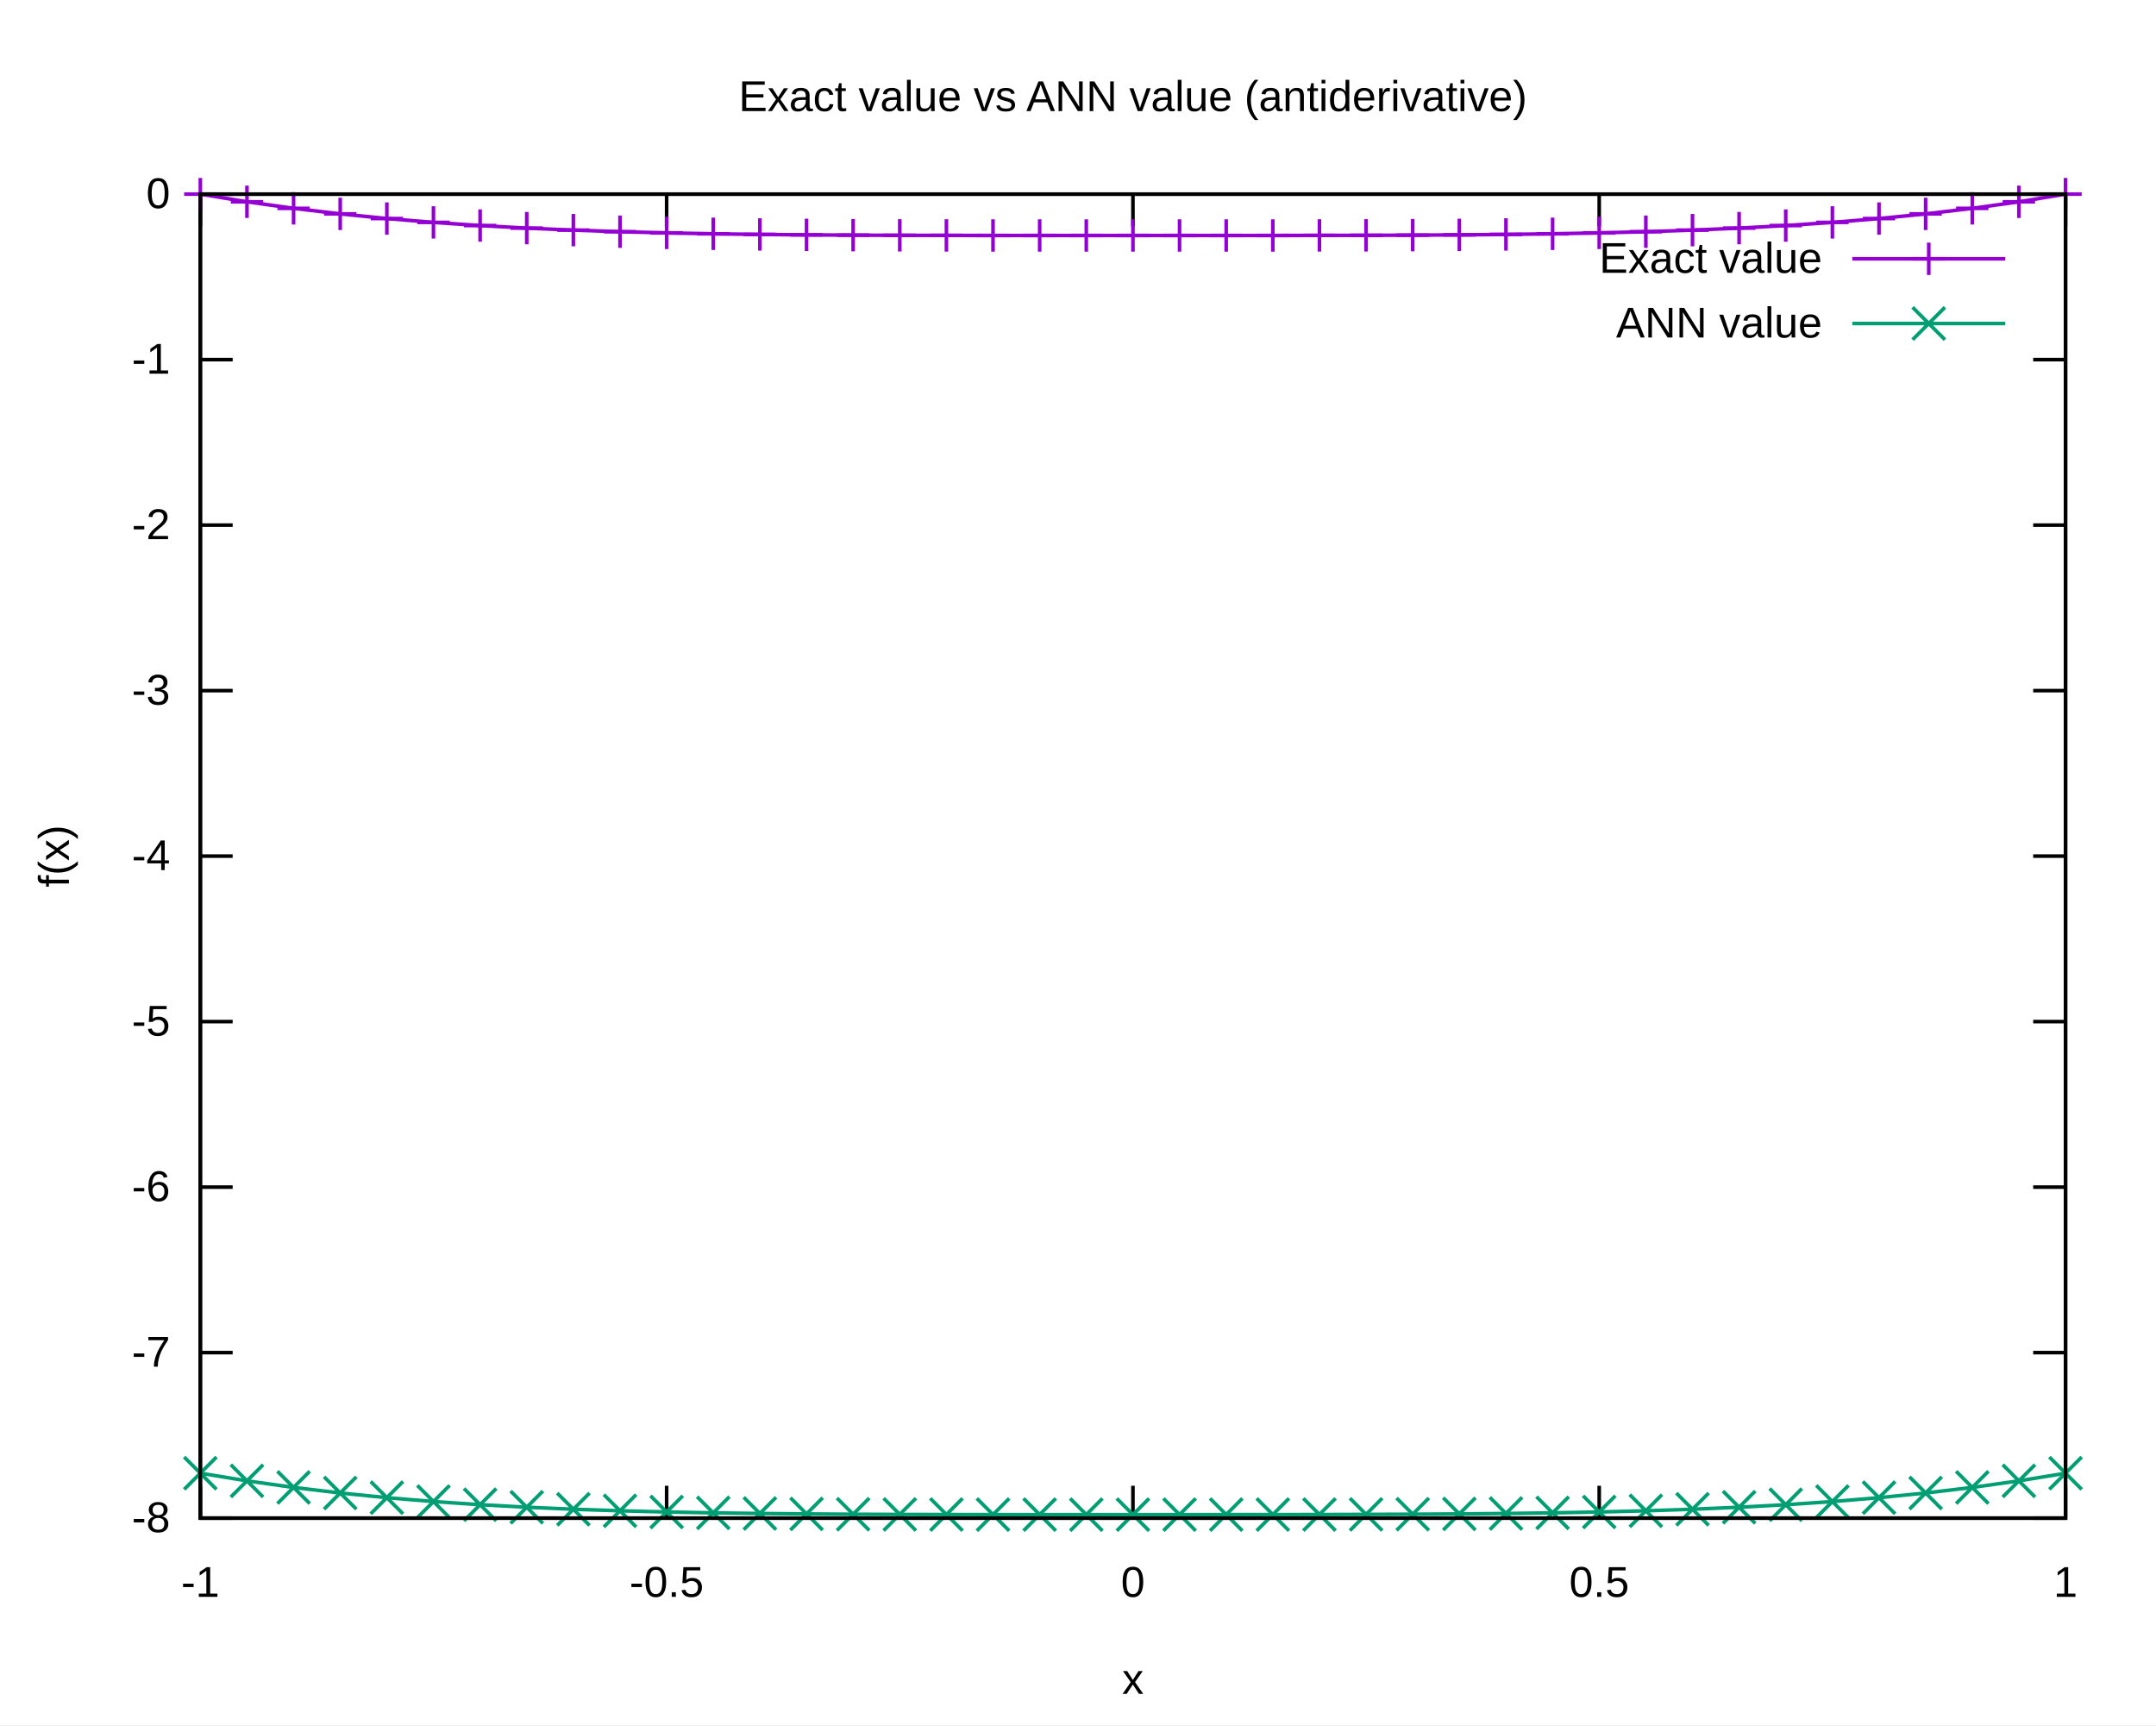
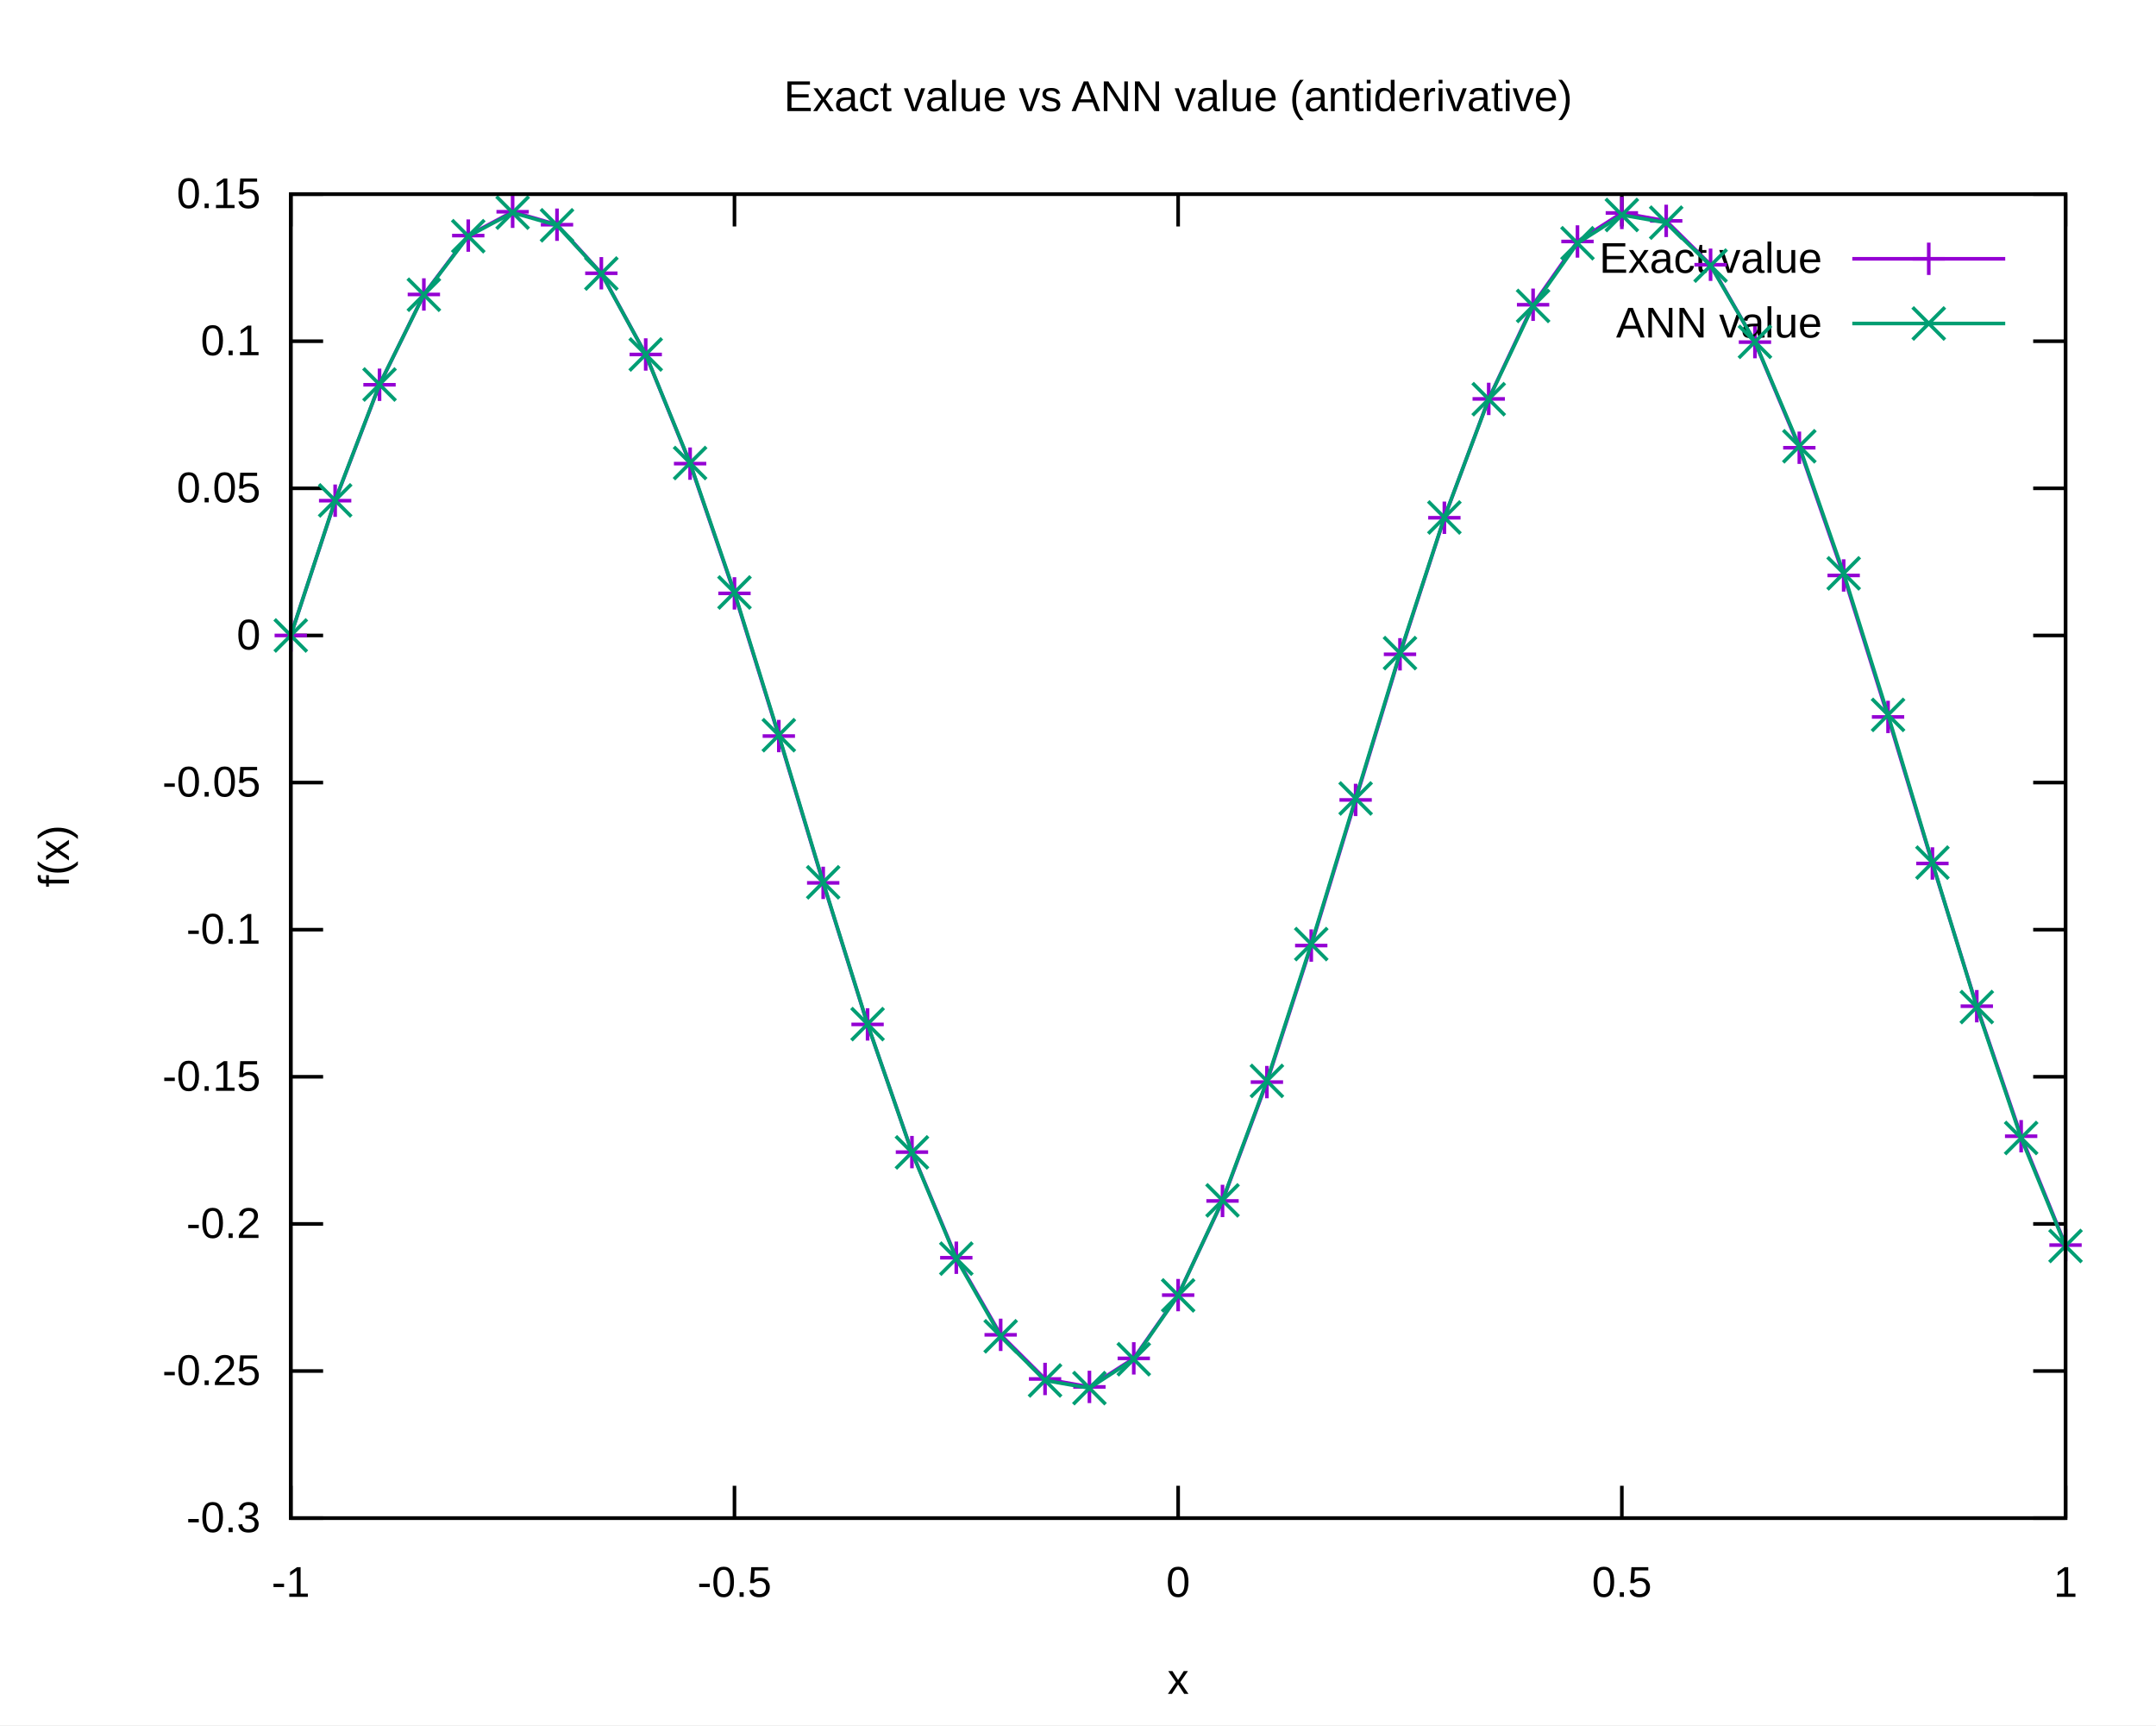
<svg xmlns="http://www.w3.org/2000/svg" xmlns:xlink="http://www.w3.org/1999/xlink" width="600" height="480" viewBox="0 0 600 480">
  <g id="gnuplot_canvas">
    <rect x="0" y="0" width="600" height="480" fill="#ffffff" />
    <defs>
      <circle id="gpDot" r="0.5" stroke-width="0.5" stroke="currentColor" />
      <path id="gpPt0" stroke-width="0.222" stroke="currentColor" d="M-1,0 h2 M0,-1 v2" />
      <path id="gpPt1" stroke-width="0.222" stroke="currentColor" d="M-1,-1 L1,1 M1,-1 L-1,1" />
      <path id="gpPt2" stroke-width="0.222" stroke="currentColor" d="M-1,0 L1,0 M0,-1 L0,1 M-1,-1 L1,1 M-1,1 L1,-1" />
      <rect id="gpPt3" stroke-width="0.222" stroke="currentColor" x="-1" y="-1" width="2" height="2" />
      <rect id="gpPt4" stroke-width="0.222" stroke="currentColor" fill="currentColor" x="-1" y="-1" width="2" height="2" />
      <circle id="gpPt5" stroke-width="0.222" stroke="currentColor" cx="0" cy="0" r="1" />
      <use xlink:href="#gpPt5" id="gpPt6" fill="currentColor" stroke="none" />
      <path id="gpPt7" stroke-width="0.222" stroke="currentColor" d="M0,-1.33 L-1.33,0.67 L1.33,0.67 z" />
      <use xlink:href="#gpPt7" id="gpPt8" fill="currentColor" stroke="none" />
      <use xlink:href="#gpPt7" id="gpPt9" stroke="currentColor" transform="rotate(180)" />
      <use xlink:href="#gpPt9" id="gpPt10" fill="currentColor" stroke="none" />
      <use xlink:href="#gpPt3" id="gpPt11" stroke="currentColor" transform="rotate(45)" />
      <use xlink:href="#gpPt11" id="gpPt12" fill="currentColor" stroke="none" />
      <path id="gpPt13" stroke-width="0.222" stroke="currentColor" d="M0,1.330 L1.265,0.411 L0.782,-1.067 L-0.782,-1.076 L-1.265,0.411 z" />
      <use xlink:href="#gpPt13" id="gpPt14" fill="currentColor" stroke="none" />
      <filter id="textbox" filterUnits="objectBoundingBox" x="0" y="0" height="1" width="1">
        <feFlood flood-color="#FFFFFF" flood-opacity="1" result="bgnd" />
        <feComposite in="SourceGraphic" in2="bgnd" operator="atop" />
      </filter>
      <filter id="greybox" filterUnits="objectBoundingBox" x="0" y="0" height="1" width="1">
        <feFlood flood-color="lightgrey" flood-opacity="1" result="grey" />
        <feComposite in="SourceGraphic" in2="grey" operator="atop" />
      </filter>
    </defs>
    <g fill="none" color="#FFFFFF" stroke="currentColor" stroke-width="1.00" stroke-linecap="butt" stroke-linejoin="miter">
</g>
    <g fill="none" color="black" stroke="currentColor" stroke-width="1.00" stroke-linecap="butt" stroke-linejoin="miter">
-       <path stroke="black" d="M55.75,422.40 L64.75,422.40 M574.82,422.40 L565.82,422.40  " />
-       <g transform="translate(47.36,426.30)" stroke="none" fill="black" font-family="Arial" font-size="12.00" text-anchor="end">
-         <text>
-           <tspan font-family="Arial">-8</tspan>
-         </text>
-       </g>
-     </g>
-     <g fill="none" color="black" stroke="currentColor" stroke-width="1.00" stroke-linecap="butt" stroke-linejoin="miter">
-       <path stroke="black" d="M55.75,376.35 L64.75,376.35 M574.82,376.35 L565.82,376.35  " />
-       <g transform="translate(47.36,380.25)" stroke="none" fill="black" font-family="Arial" font-size="12.00" text-anchor="end">
-         <text>
-           <tspan font-family="Arial">-7</tspan>
-         </text>
-       </g>
-     </g>
-     <g fill="none" color="black" stroke="currentColor" stroke-width="1.00" stroke-linecap="butt" stroke-linejoin="miter">
-       <path stroke="black" d="M55.75,330.30 L64.75,330.30 M574.82,330.30 L565.82,330.30  " />
-       <g transform="translate(47.36,334.20)" stroke="none" fill="black" font-family="Arial" font-size="12.00" text-anchor="end">
-         <text>
-           <tspan font-family="Arial">-6</tspan>
-         </text>
-       </g>
-     </g>
-     <g fill="none" color="black" stroke="currentColor" stroke-width="1.00" stroke-linecap="butt" stroke-linejoin="miter">
-       <path stroke="black" d="M55.75,284.25 L64.75,284.25 M574.82,284.25 L565.82,284.25  " />
-       <g transform="translate(47.36,288.15)" stroke="none" fill="black" font-family="Arial" font-size="12.00" text-anchor="end">
-         <text>
-           <tspan font-family="Arial">-5</tspan>
-         </text>
-       </g>
-     </g>
-     <g fill="none" color="black" stroke="currentColor" stroke-width="1.00" stroke-linecap="butt" stroke-linejoin="miter">
-       <path stroke="black" d="M55.75,238.20 L64.75,238.20 M574.82,238.20 L565.82,238.20  " />
-       <g transform="translate(47.36,242.10)" stroke="none" fill="black" font-family="Arial" font-size="12.00" text-anchor="end">
-         <text>
-           <tspan font-family="Arial">-4</tspan>
-         </text>
-       </g>
-     </g>
-     <g fill="none" color="black" stroke="currentColor" stroke-width="1.00" stroke-linecap="butt" stroke-linejoin="miter">
-       <path stroke="black" d="M55.75,192.16 L64.75,192.16 M574.82,192.16 L565.82,192.16  " />
-       <g transform="translate(47.36,196.06)" stroke="none" fill="black" font-family="Arial" font-size="12.00" text-anchor="end">
-         <text>
-           <tspan font-family="Arial">-3</tspan>
-         </text>
-       </g>
-     </g>
-     <g fill="none" color="black" stroke="currentColor" stroke-width="1.00" stroke-linecap="butt" stroke-linejoin="miter">
-       <path stroke="black" d="M55.75,146.11 L64.75,146.11 M574.82,146.11 L565.82,146.11  " />
-       <g transform="translate(47.36,150.01)" stroke="none" fill="black" font-family="Arial" font-size="12.00" text-anchor="end">
-         <text>
-           <tspan font-family="Arial">-2</tspan>
-         </text>
-       </g>
-     </g>
-     <g fill="none" color="black" stroke="currentColor" stroke-width="1.00" stroke-linecap="butt" stroke-linejoin="miter">
-       <path stroke="black" d="M55.75,100.06 L64.75,100.06 M574.82,100.06 L565.82,100.06  " />
-       <g transform="translate(47.36,103.96)" stroke="none" fill="black" font-family="Arial" font-size="12.00" text-anchor="end">
+       <path stroke="black" d="M80.92,422.40 L89.92,422.40 M574.82,422.40 L565.82,422.40  " />
+       <g transform="translate(72.53,426.30)" stroke="none" fill="black" font-family="Arial" font-size="12.00" text-anchor="end">
+         <text>
+           <tspan font-family="Arial">-0.3</tspan>
+         </text>
+       </g>
+     </g>
+     <g fill="none" color="black" stroke="currentColor" stroke-width="1.00" stroke-linecap="butt" stroke-linejoin="miter">
+       <path stroke="black" d="M80.92,381.47 L89.92,381.47 M574.82,381.47 L565.82,381.47  " />
+       <g transform="translate(72.53,385.37)" stroke="none" fill="black" font-family="Arial" font-size="12.00" text-anchor="end">
+         <text>
+           <tspan font-family="Arial">-0.25</tspan>
+         </text>
+       </g>
+     </g>
+     <g fill="none" color="black" stroke="currentColor" stroke-width="1.00" stroke-linecap="butt" stroke-linejoin="miter">
+       <path stroke="black" d="M80.92,340.54 L89.92,340.54 M574.82,340.54 L565.82,340.54  " />
+       <g transform="translate(72.53,344.44)" stroke="none" fill="black" font-family="Arial" font-size="12.00" text-anchor="end">
+         <text>
+           <tspan font-family="Arial">-0.2</tspan>
+         </text>
+       </g>
+     </g>
+     <g fill="none" color="black" stroke="currentColor" stroke-width="1.00" stroke-linecap="butt" stroke-linejoin="miter">
+       <path stroke="black" d="M80.92,299.60 L89.92,299.60 M574.82,299.60 L565.82,299.60  " />
+       <g transform="translate(72.53,303.50)" stroke="none" fill="black" font-family="Arial" font-size="12.00" text-anchor="end">
+         <text>
+           <tspan font-family="Arial">-0.15</tspan>
+         </text>
+       </g>
+     </g>
+     <g fill="none" color="black" stroke="currentColor" stroke-width="1.00" stroke-linecap="butt" stroke-linejoin="miter">
+       <path stroke="black" d="M80.92,258.67 L89.92,258.67 M574.82,258.67 L565.82,258.67  " />
+       <g transform="translate(72.53,262.57)" stroke="none" fill="black" font-family="Arial" font-size="12.00" text-anchor="end">
+         <text>
+           <tspan font-family="Arial">-0.1</tspan>
+         </text>
+       </g>
+     </g>
+     <g fill="none" color="black" stroke="currentColor" stroke-width="1.00" stroke-linecap="butt" stroke-linejoin="miter">
+       <path stroke="black" d="M80.92,217.74 L89.92,217.74 M574.82,217.74 L565.82,217.74  " />
+       <g transform="translate(72.53,221.64)" stroke="none" fill="black" font-family="Arial" font-size="12.00" text-anchor="end">
+         <text>
+           <tspan font-family="Arial">-0.05</tspan>
+         </text>
+       </g>
+     </g>
+     <g fill="none" color="black" stroke="currentColor" stroke-width="1.00" stroke-linecap="butt" stroke-linejoin="miter">
+       <path stroke="black" d="M80.92,176.81 L89.92,176.81 M574.82,176.81 L565.82,176.81  " />
+       <g transform="translate(72.53,180.71)" stroke="none" fill="black" font-family="Arial" font-size="12.00" text-anchor="end">
+         <text>
+           <tspan font-family="Arial"> 0</tspan>
+         </text>
+       </g>
+     </g>
+     <g fill="none" color="black" stroke="currentColor" stroke-width="1.00" stroke-linecap="butt" stroke-linejoin="miter">
+       <path stroke="black" d="M80.92,135.87 L89.92,135.87 M574.82,135.87 L565.82,135.87  " />
+       <g transform="translate(72.53,139.77)" stroke="none" fill="black" font-family="Arial" font-size="12.00" text-anchor="end">
+         <text>
+           <tspan font-family="Arial"> 0.05</tspan>
+         </text>
+       </g>
+     </g>
+     <g fill="none" color="black" stroke="currentColor" stroke-width="1.00" stroke-linecap="butt" stroke-linejoin="miter">
+       <path stroke="black" d="M80.92,94.94 L89.92,94.94 M574.82,94.94 L565.82,94.94  " />
+       <g transform="translate(72.53,98.84)" stroke="none" fill="black" font-family="Arial" font-size="12.00" text-anchor="end">
+         <text>
+           <tspan font-family="Arial"> 0.1</tspan>
+         </text>
+       </g>
+     </g>
+     <g fill="none" color="black" stroke="currentColor" stroke-width="1.00" stroke-linecap="butt" stroke-linejoin="miter">
+       <path stroke="black" d="M80.92,54.01 L89.92,54.01 M574.82,54.01 L565.82,54.01  " />
+       <g transform="translate(72.53,57.91)" stroke="none" fill="black" font-family="Arial" font-size="12.00" text-anchor="end">
+         <text>
+           <tspan font-family="Arial"> 0.15</tspan>
+         </text>
+       </g>
+     </g>
+     <g fill="none" color="black" stroke="currentColor" stroke-width="1.00" stroke-linecap="butt" stroke-linejoin="miter">
+       <path stroke="black" d="M80.92,422.40 L80.92,413.40 M80.92,54.01 L80.92,63.01  " />
+       <g transform="translate(80.92,444.30)" stroke="none" fill="black" font-family="Arial" font-size="12.00" text-anchor="middle">
        <text>
          <tspan font-family="Arial">-1</tspan>
        </text>
      </g>
    </g>
    <g fill="none" color="black" stroke="currentColor" stroke-width="1.00" stroke-linecap="butt" stroke-linejoin="miter">
-       <path stroke="black" d="M55.75,54.01 L64.75,54.01 M574.82,54.01 L565.82,54.01  " />
-       <g transform="translate(47.36,57.91)" stroke="none" fill="black" font-family="Arial" font-size="12.00" text-anchor="end">
+       <path stroke="black" d="M204.40,422.40 L204.40,413.40 M204.40,54.01 L204.40,63.01  " />
+       <g transform="translate(204.40,444.30)" stroke="none" fill="black" font-family="Arial" font-size="12.00" text-anchor="middle">
+         <text>
+           <tspan font-family="Arial">-0.5</tspan>
+         </text>
+       </g>
+     </g>
+     <g fill="none" color="black" stroke="currentColor" stroke-width="1.00" stroke-linecap="butt" stroke-linejoin="miter">
+       <path stroke="black" d="M327.87,422.40 L327.87,413.40 M327.87,54.01 L327.87,63.01  " />
+       <g transform="translate(327.87,444.30)" stroke="none" fill="black" font-family="Arial" font-size="12.00" text-anchor="middle">
        <text>
          <tspan font-family="Arial"> 0</tspan>
        </text>
      </g>
    </g>
    <g fill="none" color="black" stroke="currentColor" stroke-width="1.00" stroke-linecap="butt" stroke-linejoin="miter">
-       <path stroke="black" d="M55.75,422.40 L55.75,413.40 M55.75,54.01 L55.75,63.01  " />
-       <g transform="translate(55.75,444.30)" stroke="none" fill="black" font-family="Arial" font-size="12.00" text-anchor="middle">
-         <text>
-           <tspan font-family="Arial">-1</tspan>
-         </text>
-       </g>
-     </g>
-     <g fill="none" color="black" stroke="currentColor" stroke-width="1.00" stroke-linecap="butt" stroke-linejoin="miter">
-       <path stroke="black" d="M185.52,422.40 L185.52,413.40 M185.52,54.01 L185.52,63.01  " />
-       <g transform="translate(185.52,444.30)" stroke="none" fill="black" font-family="Arial" font-size="12.00" text-anchor="middle">
-         <text>
-           <tspan font-family="Arial">-0.5</tspan>
-         </text>
-       </g>
-     </g>
-     <g fill="none" color="black" stroke="currentColor" stroke-width="1.00" stroke-linecap="butt" stroke-linejoin="miter">
-       <path stroke="black" d="M315.29,422.40 L315.29,413.40 M315.29,54.01 L315.29,63.01  " />
-       <g transform="translate(315.29,444.30)" stroke="none" fill="black" font-family="Arial" font-size="12.00" text-anchor="middle">
-         <text>
-           <tspan font-family="Arial"> 0</tspan>
-         </text>
-       </g>
-     </g>
-     <g fill="none" color="black" stroke="currentColor" stroke-width="1.00" stroke-linecap="butt" stroke-linejoin="miter">
-       <path stroke="black" d="M445.05,422.40 L445.05,413.40 M445.05,54.01 L445.05,63.01  " />
-       <g transform="translate(445.05,444.30)" stroke="none" fill="black" font-family="Arial" font-size="12.00" text-anchor="middle">
+       <path stroke="black" d="M451.35,422.40 L451.35,413.40 M451.35,54.01 L451.35,63.01  " />
+       <g transform="translate(451.35,444.30)" stroke="none" fill="black" font-family="Arial" font-size="12.00" text-anchor="middle">
        <text>
          <tspan font-family="Arial"> 0.5</tspan>
        </text>
      </g>
    </g>
    <g fill="none" color="black" stroke="currentColor" stroke-width="1.00" stroke-linecap="butt" stroke-linejoin="miter">
      <path stroke="black" d="M574.82,422.40 L574.82,413.40 M574.82,54.01 L574.82,63.01  " />
      <g transform="translate(574.82,444.30)" stroke="none" fill="black" font-family="Arial" font-size="12.00" text-anchor="middle">
        <text>
          <tspan font-family="Arial"> 1</tspan>
        </text>
      </g>
    </g>
    <g fill="none" color="black" stroke="currentColor" stroke-width="1.00" stroke-linecap="butt" stroke-linejoin="miter">
</g>
    <g fill="none" color="black" stroke="currentColor" stroke-width="1.00" stroke-linecap="butt" stroke-linejoin="miter">
-       <path stroke="black" d="M55.75,54.01 L55.75,422.40 L574.82,422.40 L574.82,54.01 L55.75,54.01 Z  " />
+       <path stroke="black" d="M80.92,54.01 L80.92,422.40 L574.82,422.40 L574.82,54.01 L80.92,54.01 Z  " />
    </g>
    <g fill="none" color="black" stroke="currentColor" stroke-width="1.00" stroke-linecap="butt" stroke-linejoin="miter">
</g>
    <g id="gnuplot_plot_1">
      <g fill="none" color="black" stroke="currentColor" stroke-width="1.00" stroke-linecap="butt" stroke-linejoin="miter">
        <g transform="translate(507.09,75.91)" stroke="none" fill="black" font-family="Arial" font-size="12.00" text-anchor="end">
          <text>
            <tspan font-family="Arial">Exact value</tspan>
          </text>
        </g>
      </g>
      <g fill="none" color="black" stroke="currentColor" stroke-width="1.00" stroke-linecap="butt" stroke-linejoin="miter">
-         <path stroke="rgb(148,   0, 211)" d="M515.48,72.01 L558.04,72.01 M55.75,54.01 L68.73,56.15 L81.70,57.97 L94.68,59.51 L107.66,60.81 L120.63,61.88   L133.61,62.76 L146.59,63.47 L159.56,64.03 L172.54,64.47 L185.52,64.80 L198.49,65.05 L211.47,65.23 L224.45,65.35   L237.42,65.43 L250.40,65.48 L263.38,65.50 L276.35,65.52 L289.33,65.52 L302.31,65.52 L315.29,65.52 L328.26,65.52   L341.24,65.52 L354.22,65.52 L367.19,65.50 L380.17,65.48 L393.15,65.43 L406.12,65.35 L419.10,65.23 L432.08,65.05   L445.05,64.80 L458.03,64.47 L471.01,64.03 L483.98,63.47 L496.96,62.76 L509.94,61.88 L522.91,60.81 L535.89,59.51   L548.87,57.97 L561.84,56.15 L574.82,54.01  " />
-         <use xlink:href="#gpPt0" transform="translate(55.75,54.01) scale(4.50)" color="rgb(148,   0, 211)" />
-         <use xlink:href="#gpPt0" transform="translate(68.73,56.15) scale(4.50)" color="rgb(148,   0, 211)" />
-         <use xlink:href="#gpPt0" transform="translate(81.70,57.97) scale(4.50)" color="rgb(148,   0, 211)" />
-         <use xlink:href="#gpPt0" transform="translate(94.68,59.51) scale(4.50)" color="rgb(148,   0, 211)" />
-         <use xlink:href="#gpPt0" transform="translate(107.66,60.81) scale(4.50)" color="rgb(148,   0, 211)" />
-         <use xlink:href="#gpPt0" transform="translate(120.63,61.88) scale(4.50)" color="rgb(148,   0, 211)" />
-         <use xlink:href="#gpPt0" transform="translate(133.61,62.76) scale(4.50)" color="rgb(148,   0, 211)" />
-         <use xlink:href="#gpPt0" transform="translate(146.59,63.47) scale(4.50)" color="rgb(148,   0, 211)" />
-         <use xlink:href="#gpPt0" transform="translate(159.56,64.03) scale(4.50)" color="rgb(148,   0, 211)" />
-         <use xlink:href="#gpPt0" transform="translate(172.54,64.47) scale(4.50)" color="rgb(148,   0, 211)" />
-         <use xlink:href="#gpPt0" transform="translate(185.52,64.80) scale(4.50)" color="rgb(148,   0, 211)" />
-         <use xlink:href="#gpPt0" transform="translate(198.49,65.05) scale(4.50)" color="rgb(148,   0, 211)" />
-         <use xlink:href="#gpPt0" transform="translate(211.47,65.23) scale(4.50)" color="rgb(148,   0, 211)" />
-         <use xlink:href="#gpPt0" transform="translate(224.45,65.35) scale(4.50)" color="rgb(148,   0, 211)" />
-         <use xlink:href="#gpPt0" transform="translate(237.42,65.43) scale(4.50)" color="rgb(148,   0, 211)" />
-         <use xlink:href="#gpPt0" transform="translate(250.40,65.48) scale(4.50)" color="rgb(148,   0, 211)" />
-         <use xlink:href="#gpPt0" transform="translate(263.38,65.50) scale(4.50)" color="rgb(148,   0, 211)" />
-         <use xlink:href="#gpPt0" transform="translate(276.35,65.52) scale(4.50)" color="rgb(148,   0, 211)" />
-         <use xlink:href="#gpPt0" transform="translate(289.33,65.52) scale(4.50)" color="rgb(148,   0, 211)" />
-         <use xlink:href="#gpPt0" transform="translate(302.31,65.52) scale(4.50)" color="rgb(148,   0, 211)" />
-         <use xlink:href="#gpPt0" transform="translate(315.29,65.52) scale(4.50)" color="rgb(148,   0, 211)" />
-         <use xlink:href="#gpPt0" transform="translate(328.26,65.52) scale(4.50)" color="rgb(148,   0, 211)" />
-         <use xlink:href="#gpPt0" transform="translate(341.24,65.52) scale(4.50)" color="rgb(148,   0, 211)" />
-         <use xlink:href="#gpPt0" transform="translate(354.22,65.52) scale(4.50)" color="rgb(148,   0, 211)" />
-         <use xlink:href="#gpPt0" transform="translate(367.19,65.50) scale(4.50)" color="rgb(148,   0, 211)" />
-         <use xlink:href="#gpPt0" transform="translate(380.17,65.48) scale(4.50)" color="rgb(148,   0, 211)" />
-         <use xlink:href="#gpPt0" transform="translate(393.15,65.43) scale(4.50)" color="rgb(148,   0, 211)" />
-         <use xlink:href="#gpPt0" transform="translate(406.12,65.35) scale(4.50)" color="rgb(148,   0, 211)" />
-         <use xlink:href="#gpPt0" transform="translate(419.10,65.23) scale(4.50)" color="rgb(148,   0, 211)" />
-         <use xlink:href="#gpPt0" transform="translate(432.08,65.05) scale(4.50)" color="rgb(148,   0, 211)" />
-         <use xlink:href="#gpPt0" transform="translate(445.05,64.80) scale(4.50)" color="rgb(148,   0, 211)" />
-         <use xlink:href="#gpPt0" transform="translate(458.03,64.47) scale(4.50)" color="rgb(148,   0, 211)" />
-         <use xlink:href="#gpPt0" transform="translate(471.01,64.03) scale(4.50)" color="rgb(148,   0, 211)" />
-         <use xlink:href="#gpPt0" transform="translate(483.98,63.47) scale(4.50)" color="rgb(148,   0, 211)" />
-         <use xlink:href="#gpPt0" transform="translate(496.96,62.76) scale(4.50)" color="rgb(148,   0, 211)" />
-         <use xlink:href="#gpPt0" transform="translate(509.94,61.88) scale(4.50)" color="rgb(148,   0, 211)" />
-         <use xlink:href="#gpPt0" transform="translate(522.91,60.81) scale(4.50)" color="rgb(148,   0, 211)" />
-         <use xlink:href="#gpPt0" transform="translate(535.89,59.51) scale(4.50)" color="rgb(148,   0, 211)" />
-         <use xlink:href="#gpPt0" transform="translate(548.87,57.97) scale(4.50)" color="rgb(148,   0, 211)" />
-         <use xlink:href="#gpPt0" transform="translate(561.84,56.15) scale(4.50)" color="rgb(148,   0, 211)" />
-         <use xlink:href="#gpPt0" transform="translate(574.82,54.01) scale(4.50)" color="rgb(148,   0, 211)" />
+         <path stroke="rgb(148,   0, 211)" d="M515.48,72.01 L558.04,72.01 M80.92,176.81 L93.27,139.31 L105.62,107.06 L117.96,81.93 L130.31,65.55 L142.66,58.92   L155.01,62.52 L167.35,76.03 L179.70,98.63 L192.05,129.00 L204.40,165.10 L216.74,204.80 L229.09,245.65 L241.44,285.03   L253.79,320.56 L266.13,349.95 L278.48,371.40 L290.83,383.68 L303.18,385.89 L315.52,377.95 L327.87,360.35 L340.22,334.15   L352.57,301.08 L364.91,263.09 L377.26,222.57 L389.61,182.05 L401.96,144.06 L414.30,110.99 L426.65,84.79 L439.00,67.19   L451.35,59.25 L463.69,61.46 L476.04,73.66 L488.39,95.19 L500.74,124.58 L513.08,160.11 L525.43,199.48 L537.78,240.25   L550.13,279.96 L562.47,316.14 L574.82,346.43  " />
+         <use xlink:href="#gpPt0" transform="translate(80.92,176.81) scale(4.50)" color="rgb(148,   0, 211)" />
+         <use xlink:href="#gpPt0" transform="translate(93.27,139.31) scale(4.50)" color="rgb(148,   0, 211)" />
+         <use xlink:href="#gpPt0" transform="translate(105.62,107.06) scale(4.50)" color="rgb(148,   0, 211)" />
+         <use xlink:href="#gpPt0" transform="translate(117.96,81.93) scale(4.50)" color="rgb(148,   0, 211)" />
+         <use xlink:href="#gpPt0" transform="translate(130.31,65.55) scale(4.50)" color="rgb(148,   0, 211)" />
+         <use xlink:href="#gpPt0" transform="translate(142.66,58.92) scale(4.50)" color="rgb(148,   0, 211)" />
+         <use xlink:href="#gpPt0" transform="translate(155.01,62.52) scale(4.50)" color="rgb(148,   0, 211)" />
+         <use xlink:href="#gpPt0" transform="translate(167.35,76.03) scale(4.50)" color="rgb(148,   0, 211)" />
+         <use xlink:href="#gpPt0" transform="translate(179.70,98.63) scale(4.50)" color="rgb(148,   0, 211)" />
+         <use xlink:href="#gpPt0" transform="translate(192.05,129.00) scale(4.50)" color="rgb(148,   0, 211)" />
+         <use xlink:href="#gpPt0" transform="translate(204.40,165.10) scale(4.50)" color="rgb(148,   0, 211)" />
+         <use xlink:href="#gpPt0" transform="translate(216.74,204.80) scale(4.50)" color="rgb(148,   0, 211)" />
+         <use xlink:href="#gpPt0" transform="translate(229.09,245.65) scale(4.50)" color="rgb(148,   0, 211)" />
+         <use xlink:href="#gpPt0" transform="translate(241.44,285.03) scale(4.50)" color="rgb(148,   0, 211)" />
+         <use xlink:href="#gpPt0" transform="translate(253.79,320.56) scale(4.50)" color="rgb(148,   0, 211)" />
+         <use xlink:href="#gpPt0" transform="translate(266.13,349.95) scale(4.50)" color="rgb(148,   0, 211)" />
+         <use xlink:href="#gpPt0" transform="translate(278.48,371.40) scale(4.50)" color="rgb(148,   0, 211)" />
+         <use xlink:href="#gpPt0" transform="translate(290.83,383.68) scale(4.50)" color="rgb(148,   0, 211)" />
+         <use xlink:href="#gpPt0" transform="translate(303.18,385.89) scale(4.50)" color="rgb(148,   0, 211)" />
+         <use xlink:href="#gpPt0" transform="translate(315.52,377.95) scale(4.50)" color="rgb(148,   0, 211)" />
+         <use xlink:href="#gpPt0" transform="translate(327.87,360.35) scale(4.50)" color="rgb(148,   0, 211)" />
+         <use xlink:href="#gpPt0" transform="translate(340.22,334.15) scale(4.50)" color="rgb(148,   0, 211)" />
+         <use xlink:href="#gpPt0" transform="translate(352.57,301.08) scale(4.50)" color="rgb(148,   0, 211)" />
+         <use xlink:href="#gpPt0" transform="translate(364.91,263.09) scale(4.50)" color="rgb(148,   0, 211)" />
+         <use xlink:href="#gpPt0" transform="translate(377.26,222.57) scale(4.50)" color="rgb(148,   0, 211)" />
+         <use xlink:href="#gpPt0" transform="translate(389.61,182.05) scale(4.50)" color="rgb(148,   0, 211)" />
+         <use xlink:href="#gpPt0" transform="translate(401.96,144.06) scale(4.50)" color="rgb(148,   0, 211)" />
+         <use xlink:href="#gpPt0" transform="translate(414.30,110.99) scale(4.50)" color="rgb(148,   0, 211)" />
+         <use xlink:href="#gpPt0" transform="translate(426.65,84.79) scale(4.50)" color="rgb(148,   0, 211)" />
+         <use xlink:href="#gpPt0" transform="translate(439.00,67.19) scale(4.50)" color="rgb(148,   0, 211)" />
+         <use xlink:href="#gpPt0" transform="translate(451.35,59.25) scale(4.50)" color="rgb(148,   0, 211)" />
+         <use xlink:href="#gpPt0" transform="translate(463.69,61.46) scale(4.50)" color="rgb(148,   0, 211)" />
+         <use xlink:href="#gpPt0" transform="translate(476.04,73.66) scale(4.50)" color="rgb(148,   0, 211)" />
+         <use xlink:href="#gpPt0" transform="translate(488.39,95.19) scale(4.50)" color="rgb(148,   0, 211)" />
+         <use xlink:href="#gpPt0" transform="translate(500.74,124.58) scale(4.50)" color="rgb(148,   0, 211)" />
+         <use xlink:href="#gpPt0" transform="translate(513.08,160.11) scale(4.50)" color="rgb(148,   0, 211)" />
+         <use xlink:href="#gpPt0" transform="translate(525.43,199.48) scale(4.50)" color="rgb(148,   0, 211)" />
+         <use xlink:href="#gpPt0" transform="translate(537.78,240.25) scale(4.50)" color="rgb(148,   0, 211)" />
+         <use xlink:href="#gpPt0" transform="translate(550.13,279.96) scale(4.50)" color="rgb(148,   0, 211)" />
+         <use xlink:href="#gpPt0" transform="translate(562.47,316.14) scale(4.50)" color="rgb(148,   0, 211)" />
+         <use xlink:href="#gpPt0" transform="translate(574.82,346.43) scale(4.50)" color="rgb(148,   0, 211)" />
        <use xlink:href="#gpPt0" transform="translate(536.76,72.01) scale(4.50)" color="rgb(148,   0, 211)" />
      </g>
    </g>
    <g id="gnuplot_plot_2">
      <g fill="none" color="black" stroke="currentColor" stroke-width="1.00" stroke-linecap="butt" stroke-linejoin="miter">
        <g transform="translate(507.09,93.91)" stroke="none" fill="black" font-family="Arial" font-size="12.00" text-anchor="end">
          <text>
            <tspan font-family="Arial">ANN value</tspan>
          </text>
        </g>
      </g>
      <g fill="none" color="black" stroke="currentColor" stroke-width="1.00" stroke-linecap="butt" stroke-linejoin="miter">
-         <path stroke="rgb(  0, 158, 115)" d="M515.48,90.01 L558.04,90.01 M55.75,409.90 L68.73,412.03 L81.70,413.86 L94.68,415.41 L107.66,416.71 L120.63,417.79   L133.61,418.66 L146.59,419.37 L159.56,419.93 L172.54,420.36 L185.52,420.69 L198.49,420.94 L211.47,421.11 L224.45,421.23   L237.42,421.32 L250.40,421.37 L263.38,421.40 L276.35,421.42 L289.33,421.42 L302.31,421.43 L315.29,421.43 L328.26,421.42   L341.24,421.42 L354.22,421.41 L367.19,421.40 L380.17,421.36 L393.15,421.31 L406.12,421.23 L419.10,421.11 L432.08,420.94   L445.05,420.69 L458.03,420.36 L471.01,419.93 L483.98,419.37 L496.96,418.67 L509.94,417.79 L522.91,416.71 L535.89,415.41   L548.87,413.86 L561.84,412.03 L574.82,409.90  " />
-         <use xlink:href="#gpPt1" transform="translate(55.75,409.90) scale(4.50)" color="rgb(  0, 158, 115)" />
-         <use xlink:href="#gpPt1" transform="translate(68.73,412.03) scale(4.50)" color="rgb(  0, 158, 115)" />
-         <use xlink:href="#gpPt1" transform="translate(81.70,413.86) scale(4.50)" color="rgb(  0, 158, 115)" />
-         <use xlink:href="#gpPt1" transform="translate(94.68,415.41) scale(4.50)" color="rgb(  0, 158, 115)" />
-         <use xlink:href="#gpPt1" transform="translate(107.66,416.71) scale(4.50)" color="rgb(  0, 158, 115)" />
-         <use xlink:href="#gpPt1" transform="translate(120.63,417.79) scale(4.50)" color="rgb(  0, 158, 115)" />
-         <use xlink:href="#gpPt1" transform="translate(133.61,418.66) scale(4.50)" color="rgb(  0, 158, 115)" />
-         <use xlink:href="#gpPt1" transform="translate(146.59,419.37) scale(4.50)" color="rgb(  0, 158, 115)" />
-         <use xlink:href="#gpPt1" transform="translate(159.56,419.93) scale(4.50)" color="rgb(  0, 158, 115)" />
-         <use xlink:href="#gpPt1" transform="translate(172.54,420.36) scale(4.50)" color="rgb(  0, 158, 115)" />
-         <use xlink:href="#gpPt1" transform="translate(185.52,420.69) scale(4.50)" color="rgb(  0, 158, 115)" />
-         <use xlink:href="#gpPt1" transform="translate(198.49,420.94) scale(4.50)" color="rgb(  0, 158, 115)" />
-         <use xlink:href="#gpPt1" transform="translate(211.47,421.11) scale(4.50)" color="rgb(  0, 158, 115)" />
-         <use xlink:href="#gpPt1" transform="translate(224.45,421.23) scale(4.50)" color="rgb(  0, 158, 115)" />
-         <use xlink:href="#gpPt1" transform="translate(237.42,421.32) scale(4.50)" color="rgb(  0, 158, 115)" />
-         <use xlink:href="#gpPt1" transform="translate(250.40,421.37) scale(4.50)" color="rgb(  0, 158, 115)" />
-         <use xlink:href="#gpPt1" transform="translate(263.38,421.40) scale(4.50)" color="rgb(  0, 158, 115)" />
-         <use xlink:href="#gpPt1" transform="translate(276.35,421.42) scale(4.50)" color="rgb(  0, 158, 115)" />
-         <use xlink:href="#gpPt1" transform="translate(289.33,421.42) scale(4.50)" color="rgb(  0, 158, 115)" />
-         <use xlink:href="#gpPt1" transform="translate(302.31,421.43) scale(4.50)" color="rgb(  0, 158, 115)" />
-         <use xlink:href="#gpPt1" transform="translate(315.29,421.43) scale(4.50)" color="rgb(  0, 158, 115)" />
-         <use xlink:href="#gpPt1" transform="translate(328.26,421.42) scale(4.50)" color="rgb(  0, 158, 115)" />
-         <use xlink:href="#gpPt1" transform="translate(341.24,421.42) scale(4.50)" color="rgb(  0, 158, 115)" />
-         <use xlink:href="#gpPt1" transform="translate(354.22,421.41) scale(4.50)" color="rgb(  0, 158, 115)" />
-         <use xlink:href="#gpPt1" transform="translate(367.19,421.40) scale(4.50)" color="rgb(  0, 158, 115)" />
-         <use xlink:href="#gpPt1" transform="translate(380.17,421.36) scale(4.50)" color="rgb(  0, 158, 115)" />
-         <use xlink:href="#gpPt1" transform="translate(393.15,421.31) scale(4.50)" color="rgb(  0, 158, 115)" />
-         <use xlink:href="#gpPt1" transform="translate(406.12,421.23) scale(4.50)" color="rgb(  0, 158, 115)" />
-         <use xlink:href="#gpPt1" transform="translate(419.10,421.11) scale(4.50)" color="rgb(  0, 158, 115)" />
-         <use xlink:href="#gpPt1" transform="translate(432.08,420.94) scale(4.50)" color="rgb(  0, 158, 115)" />
-         <use xlink:href="#gpPt1" transform="translate(445.05,420.69) scale(4.50)" color="rgb(  0, 158, 115)" />
-         <use xlink:href="#gpPt1" transform="translate(458.03,420.36) scale(4.50)" color="rgb(  0, 158, 115)" />
-         <use xlink:href="#gpPt1" transform="translate(471.01,419.93) scale(4.50)" color="rgb(  0, 158, 115)" />
-         <use xlink:href="#gpPt1" transform="translate(483.98,419.37) scale(4.50)" color="rgb(  0, 158, 115)" />
-         <use xlink:href="#gpPt1" transform="translate(496.96,418.67) scale(4.50)" color="rgb(  0, 158, 115)" />
-         <use xlink:href="#gpPt1" transform="translate(509.94,417.79) scale(4.50)" color="rgb(  0, 158, 115)" />
-         <use xlink:href="#gpPt1" transform="translate(522.91,416.71) scale(4.50)" color="rgb(  0, 158, 115)" />
-         <use xlink:href="#gpPt1" transform="translate(535.89,415.41) scale(4.50)" color="rgb(  0, 158, 115)" />
-         <use xlink:href="#gpPt1" transform="translate(548.87,413.86) scale(4.50)" color="rgb(  0, 158, 115)" />
-         <use xlink:href="#gpPt1" transform="translate(561.84,412.03) scale(4.50)" color="rgb(  0, 158, 115)" />
-         <use xlink:href="#gpPt1" transform="translate(574.82,409.90) scale(4.50)" color="rgb(  0, 158, 115)" />
+         <path stroke="rgb(  0, 158, 115)" d="M515.48,90.01 L558.04,90.01 M80.92,176.81 L93.27,139.23 L105.62,106.98 L117.96,82.01 L130.31,65.72 L142.66,59.17   L155.01,62.69 L167.35,76.11 L179.70,98.63 L192.05,128.83 L204.40,164.85 L216.74,204.56 L229.09,245.49 L241.44,284.95   L253.79,320.64 L266.13,350.20 L278.48,371.81 L290.83,384.09 L303.18,386.22 L315.52,378.19 L327.87,360.43 L340.22,333.99   L352.57,300.75 L364.91,262.68 L377.26,222.16 L389.61,181.72 L401.96,143.98 L414.30,111.07 L426.65,85.12 L439.00,67.68   L451.35,59.82 L463.69,61.95 L476.04,73.90 L488.39,95.11 L500.74,124.17 L513.08,159.53 L525.43,198.91 L537.78,240.01   L550.13,280.20 L562.47,316.63 L574.82,346.68  " />
+         <use xlink:href="#gpPt1" transform="translate(80.92,176.81) scale(4.50)" color="rgb(  0, 158, 115)" />
+         <use xlink:href="#gpPt1" transform="translate(93.27,139.23) scale(4.50)" color="rgb(  0, 158, 115)" />
+         <use xlink:href="#gpPt1" transform="translate(105.62,106.98) scale(4.50)" color="rgb(  0, 158, 115)" />
+         <use xlink:href="#gpPt1" transform="translate(117.96,82.01) scale(4.50)" color="rgb(  0, 158, 115)" />
+         <use xlink:href="#gpPt1" transform="translate(130.31,65.72) scale(4.50)" color="rgb(  0, 158, 115)" />
+         <use xlink:href="#gpPt1" transform="translate(142.66,59.17) scale(4.50)" color="rgb(  0, 158, 115)" />
+         <use xlink:href="#gpPt1" transform="translate(155.01,62.69) scale(4.50)" color="rgb(  0, 158, 115)" />
+         <use xlink:href="#gpPt1" transform="translate(167.35,76.11) scale(4.50)" color="rgb(  0, 158, 115)" />
+         <use xlink:href="#gpPt1" transform="translate(179.70,98.63) scale(4.50)" color="rgb(  0, 158, 115)" />
+         <use xlink:href="#gpPt1" transform="translate(192.05,128.83) scale(4.50)" color="rgb(  0, 158, 115)" />
+         <use xlink:href="#gpPt1" transform="translate(204.40,164.85) scale(4.50)" color="rgb(  0, 158, 115)" />
+         <use xlink:href="#gpPt1" transform="translate(216.74,204.56) scale(4.50)" color="rgb(  0, 158, 115)" />
+         <use xlink:href="#gpPt1" transform="translate(229.09,245.49) scale(4.50)" color="rgb(  0, 158, 115)" />
+         <use xlink:href="#gpPt1" transform="translate(241.44,284.95) scale(4.50)" color="rgb(  0, 158, 115)" />
+         <use xlink:href="#gpPt1" transform="translate(253.79,320.64) scale(4.50)" color="rgb(  0, 158, 115)" />
+         <use xlink:href="#gpPt1" transform="translate(266.13,350.20) scale(4.50)" color="rgb(  0, 158, 115)" />
+         <use xlink:href="#gpPt1" transform="translate(278.48,371.81) scale(4.50)" color="rgb(  0, 158, 115)" />
+         <use xlink:href="#gpPt1" transform="translate(290.83,384.09) scale(4.50)" color="rgb(  0, 158, 115)" />
+         <use xlink:href="#gpPt1" transform="translate(303.18,386.22) scale(4.50)" color="rgb(  0, 158, 115)" />
+         <use xlink:href="#gpPt1" transform="translate(315.52,378.19) scale(4.50)" color="rgb(  0, 158, 115)" />
+         <use xlink:href="#gpPt1" transform="translate(327.87,360.43) scale(4.50)" color="rgb(  0, 158, 115)" />
+         <use xlink:href="#gpPt1" transform="translate(340.22,333.99) scale(4.50)" color="rgb(  0, 158, 115)" />
+         <use xlink:href="#gpPt1" transform="translate(352.57,300.75) scale(4.50)" color="rgb(  0, 158, 115)" />
+         <use xlink:href="#gpPt1" transform="translate(364.91,262.68) scale(4.50)" color="rgb(  0, 158, 115)" />
+         <use xlink:href="#gpPt1" transform="translate(377.26,222.16) scale(4.50)" color="rgb(  0, 158, 115)" />
+         <use xlink:href="#gpPt1" transform="translate(389.61,181.72) scale(4.50)" color="rgb(  0, 158, 115)" />
+         <use xlink:href="#gpPt1" transform="translate(401.96,143.98) scale(4.50)" color="rgb(  0, 158, 115)" />
+         <use xlink:href="#gpPt1" transform="translate(414.30,111.07) scale(4.50)" color="rgb(  0, 158, 115)" />
+         <use xlink:href="#gpPt1" transform="translate(426.65,85.12) scale(4.50)" color="rgb(  0, 158, 115)" />
+         <use xlink:href="#gpPt1" transform="translate(439.00,67.68) scale(4.50)" color="rgb(  0, 158, 115)" />
+         <use xlink:href="#gpPt1" transform="translate(451.35,59.82) scale(4.50)" color="rgb(  0, 158, 115)" />
+         <use xlink:href="#gpPt1" transform="translate(463.69,61.95) scale(4.50)" color="rgb(  0, 158, 115)" />
+         <use xlink:href="#gpPt1" transform="translate(476.04,73.90) scale(4.50)" color="rgb(  0, 158, 115)" />
+         <use xlink:href="#gpPt1" transform="translate(488.39,95.11) scale(4.50)" color="rgb(  0, 158, 115)" />
+         <use xlink:href="#gpPt1" transform="translate(500.74,124.17) scale(4.50)" color="rgb(  0, 158, 115)" />
+         <use xlink:href="#gpPt1" transform="translate(513.08,159.53) scale(4.50)" color="rgb(  0, 158, 115)" />
+         <use xlink:href="#gpPt1" transform="translate(525.43,198.91) scale(4.50)" color="rgb(  0, 158, 115)" />
+         <use xlink:href="#gpPt1" transform="translate(537.78,240.01) scale(4.50)" color="rgb(  0, 158, 115)" />
+         <use xlink:href="#gpPt1" transform="translate(550.13,280.20) scale(4.50)" color="rgb(  0, 158, 115)" />
+         <use xlink:href="#gpPt1" transform="translate(562.47,316.63) scale(4.50)" color="rgb(  0, 158, 115)" />
+         <use xlink:href="#gpPt1" transform="translate(574.82,346.68) scale(4.50)" color="rgb(  0, 158, 115)" />
        <use xlink:href="#gpPt1" transform="translate(536.76,90.01) scale(4.50)" color="rgb(  0, 158, 115)" />
      </g>
    </g>
    <g fill="none" color="#FFFFFF" stroke="rgb(  0, 158, 115)" stroke-width="2.00" stroke-linecap="butt" stroke-linejoin="miter">
</g>
    <g fill="none" color="black" stroke="currentColor" stroke-width="2.00" stroke-linecap="butt" stroke-linejoin="miter">
</g>
    <g fill="none" color="black" stroke="black" stroke-width="1.00" stroke-linecap="butt" stroke-linejoin="miter">
</g>
    <g fill="none" color="black" stroke="currentColor" stroke-width="1.00" stroke-linecap="butt" stroke-linejoin="miter">
-       <path stroke="black" d="M55.75,54.01 L55.75,422.40 L574.82,422.40 L574.82,54.01 L55.75,54.01 Z  " />
+       <path stroke="black" d="M80.92,54.01 L80.92,422.40 L574.82,422.40 L574.82,54.01 L80.92,54.01 Z  " />
      <g transform="translate(19.18,238.21) rotate(270.00)" stroke="none" fill="black" font-family="Arial" font-size="12.00" text-anchor="middle">
        <text>
          <tspan font-family="Arial">f(x)</tspan>
        </text>
      </g>
    </g>
    <g fill="none" color="black" stroke="currentColor" stroke-width="1.00" stroke-linecap="butt" stroke-linejoin="miter">
-       <g transform="translate(315.28,471.30)" stroke="none" fill="black" font-family="Arial" font-size="12.00" text-anchor="middle">
+       <g transform="translate(327.87,471.30)" stroke="none" fill="black" font-family="Arial" font-size="12.00" text-anchor="middle">
        <text>
          <tspan font-family="Arial">x</tspan>
        </text>
      </g>
    </g>
    <g fill="none" color="black" stroke="currentColor" stroke-width="1.00" stroke-linecap="butt" stroke-linejoin="miter">
</g>
    <g fill="none" color="black" stroke="currentColor" stroke-width="1.00" stroke-linecap="butt" stroke-linejoin="miter">
-       <g transform="translate(315.28,30.91)" stroke="none" fill="black" font-family="Arial" font-size="12.00" text-anchor="middle">
+       <g transform="translate(327.87,30.91)" stroke="none" fill="black" font-family="Arial" font-size="12.00" text-anchor="middle">
        <text>
          <tspan font-family="Arial">Exact value vs ANN value (antiderivative)</tspan>
        </text>
      </g>
    </g>
    <g fill="none" color="black" stroke="currentColor" stroke-width="1.00" stroke-linecap="butt" stroke-linejoin="miter">
</g>
  </g>
</svg>
